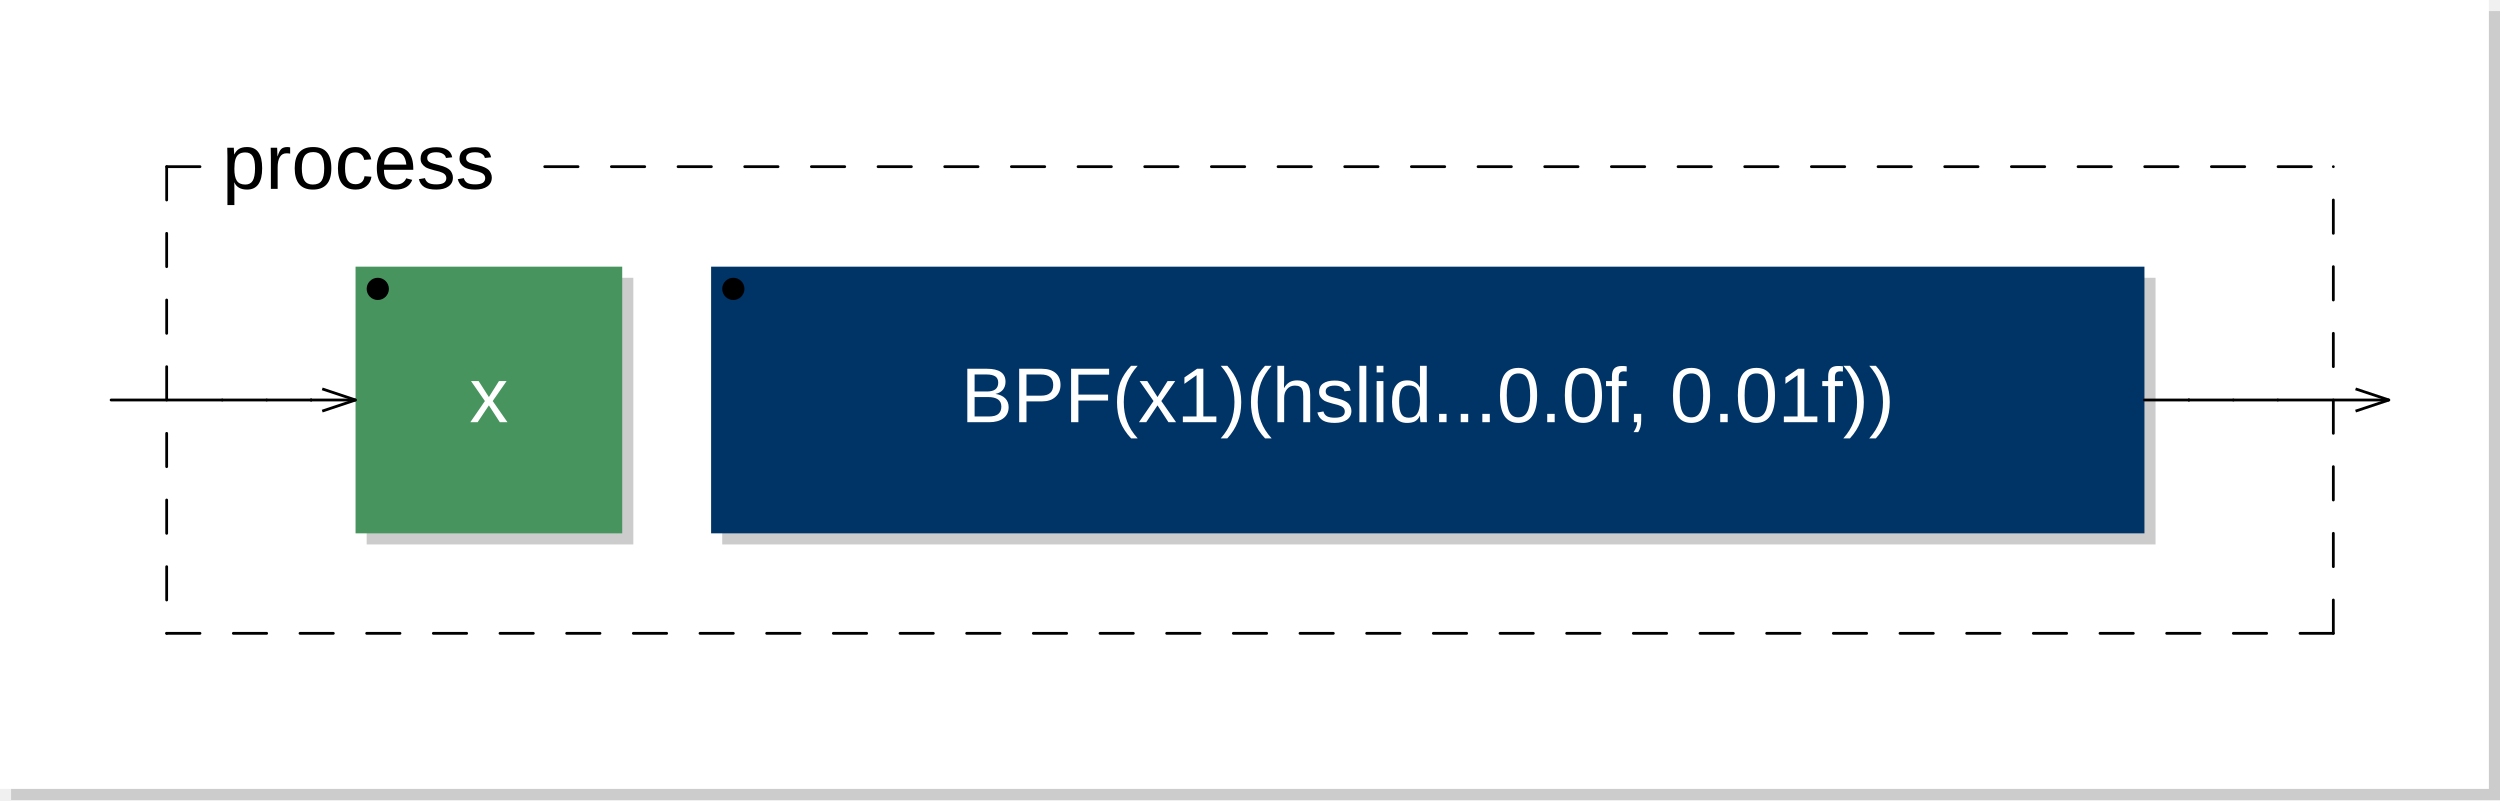
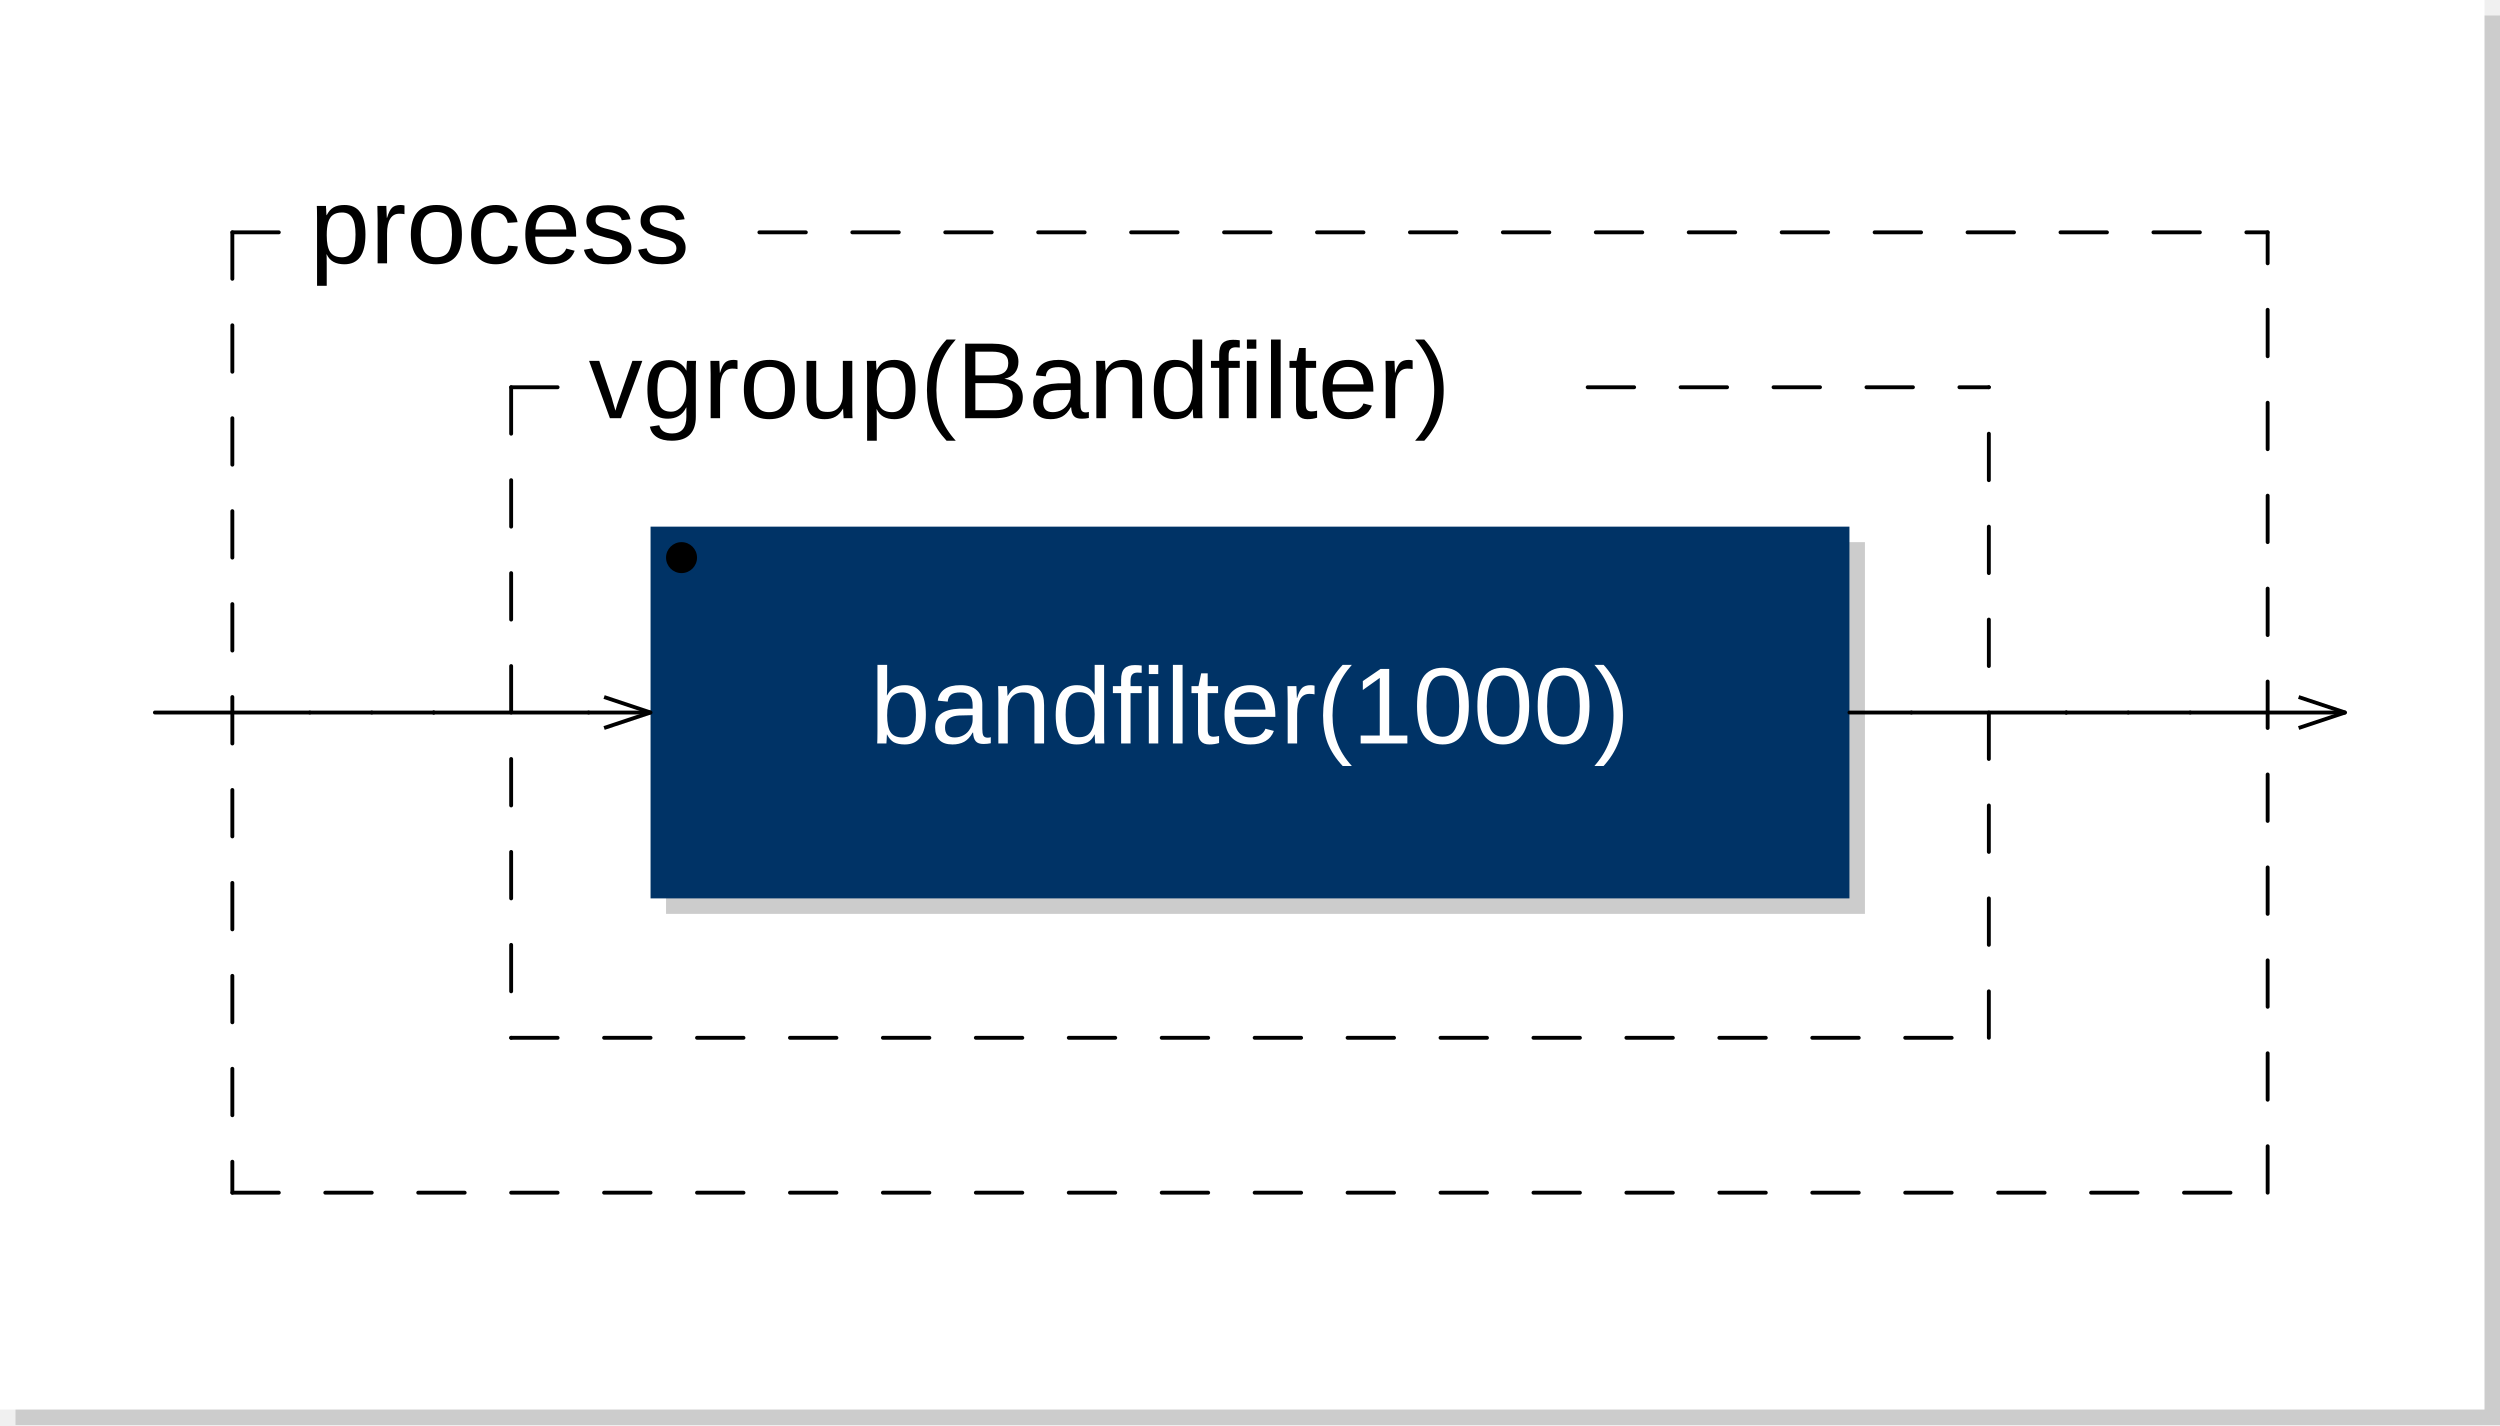
- <svg xmlns="http://www.w3.org/2000/svg" xmlns:xlink="http://www.w3.org/1999/xlink" viewBox="0 0 225 72" width="112.5mm" height="36mm" version="1.1">
-   <rect x="1" y="1" width="224" height="71" rx="0" ry="0" style="stroke:none;fill:#cccccc;" />
-   <rect x="0" y="0" width="224" height="71" rx="0" ry="0" style="stroke:none;fill:#ffffff;" />
+ <svg xmlns="http://www.w3.org/2000/svg" xmlns:xlink="http://www.w3.org/1999/xlink" viewBox="0 0 161.4 92" width="80.7mm" height="46mm" version="1.1">
+   <rect x="1" y="1" width="160.4" height="91" rx="0" ry="0" style="stroke:none;fill:#cccccc;" />
+   <rect x="0" y="0" width="160.4" height="91" rx="0" ry="0" style="stroke:none;fill:#ffffff;" />
  <text x="10" y="7" font-family="Arial" font-size="7" />
-   <rect x="33" y="25" width="24" height="24" rx="0" ry="0" style="stroke:none;fill:#cccccc;" />
-   <rect x="32" y="24" width="24" height="24" rx="0" ry="0" style="stroke:none;fill:#47945E;" />
-   <text x="44" y="38" font-family="Arial" font-size="7" text-anchor="middle" fill="#FFFFFF">x</text>
-   <circle cx="34" cy="26" r="1" />
-   <line x1="29" y1="35" x2="32" y2="36" transform="rotate(0,32,36)" style="stroke: black; stroke-width:0.25;" />
-   <line x1="29" y1="37" x2="32" y2="36" transform="rotate(0,32,36)" style="stroke: black; stroke-width:0.25;" />
-   <a xlink:href="BPF-0x7fa68e460290.svg">
-     <rect x="65" y="25" width="129" height="24" rx="0" ry="0" style="stroke:none;fill:#cccccc;" />
-     <rect x="64" y="24" width="129" height="24" rx="0" ry="0" style="stroke:none;fill:#003366;" />
+   <a xlink:href="bandfilter-0x7ff014360850.svg">
+     <rect x="43" y="35" width="77.4" height="24" rx="0" ry="0" style="stroke:none;fill:#cccccc;" />
+     <rect x="42" y="34" width="77.4" height="24" rx="0" ry="0" style="stroke:none;fill:#003366;" />
  </a>
-   <a xlink:href="BPF-0x7fa68e460290.svg">
-     <text x="128.5" y="38" font-family="Arial" font-size="7" text-anchor="middle" fill="#FFFFFF">BPF(x1)(hslid...0.0f, 0.01f))</text>
+   <a xlink:href="bandfilter-0x7ff014360850.svg">
+     <text x="80.7" y="48" font-family="Arial" font-size="7" text-anchor="middle" fill="#FFFFFF">bandfilter(1000)</text>
  </a>
-   <circle cx="66" cy="26" r="1" />
-   <line x1="15" y1="15" x2="15" y2="57" style="stroke: black; stroke-linecap:round; stroke-width:0.25; stroke-dasharray:3,3;" />
-   <line x1="15" y1="57" x2="210" y2="57" style="stroke: black; stroke-linecap:round; stroke-width:0.25; stroke-dasharray:3,3;" />
-   <line x1="210" y1="57" x2="210" y2="15" style="stroke: black; stroke-linecap:round; stroke-width:0.25; stroke-dasharray:3,3;" />
+   <circle cx="44" cy="36" r="1" />
+   <line x1="39" y1="45" x2="42" y2="46" transform="rotate(0,42,46)" style="stroke: black; stroke-width:0.25;" />
+   <line x1="39" y1="47" x2="42" y2="46" transform="rotate(0,42,46)" style="stroke: black; stroke-width:0.25;" />
+   <line x1="33" y1="25" x2="33" y2="67" style="stroke: black; stroke-linecap:round; stroke-width:0.25; stroke-dasharray:3,3;" />
+   <line x1="33" y1="67" x2="128.4" y2="67" style="stroke: black; stroke-linecap:round; stroke-width:0.25; stroke-dasharray:3,3;" />
+   <line x1="128.4" y1="67" x2="128.4" y2="25" style="stroke: black; stroke-linecap:round; stroke-width:0.25; stroke-dasharray:3,3;" />
+   <line x1="33" y1="25" x2="38" y2="25" style="stroke: black; stroke-linecap:round; stroke-width:0.25; stroke-dasharray:3,3;" />
+   <line x1="102.5" y1="25" x2="128.4" y2="25" style="stroke: black; stroke-linecap:round; stroke-width:0.25; stroke-dasharray:3,3;" />
+   <text x="38" y="27" font-family="Arial" font-size="7">vgroup(Bandfilter)</text>
+   <line x1="15" y1="15" x2="15" y2="77" style="stroke: black; stroke-linecap:round; stroke-width:0.25; stroke-dasharray:3,3;" />
+   <line x1="15" y1="77" x2="146.4" y2="77" style="stroke: black; stroke-linecap:round; stroke-width:0.25; stroke-dasharray:3,3;" />
+   <line x1="146.4" y1="77" x2="146.4" y2="15" style="stroke: black; stroke-linecap:round; stroke-width:0.25; stroke-dasharray:3,3;" />
  <line x1="15" y1="15" x2="20" y2="15" style="stroke: black; stroke-linecap:round; stroke-width:0.25; stroke-dasharray:3,3;" />
-   <line x1="49.025" y1="15" x2="210" y2="15" style="stroke: black; stroke-linecap:round; stroke-width:0.25; stroke-dasharray:3,3;" />
+   <line x1="49.025" y1="15" x2="146.4" y2="15" style="stroke: black; stroke-linecap:round; stroke-width:0.25; stroke-dasharray:3,3;" />
  <text x="20" y="17" font-family="Arial" font-size="7">process</text>
-   <line x1="212" y1="35" x2="215" y2="36" transform="rotate(0,215,36)" style="stroke: black; stroke-width:0.25;" />
-   <line x1="212" y1="37" x2="215" y2="36" transform="rotate(0,215,36)" style="stroke: black; stroke-width:0.25;" />
-   <line x1="10" y1="36" x2="20" y2="36" style="stroke:black; stroke-linecap:round; stroke-width:0.25;" />
-   <line x1="20" y1="36" x2="24" y2="36" style="stroke:black; stroke-linecap:round; stroke-width:0.25;" />
-   <line x1="24" y1="36" x2="28" y2="36" style="stroke:black; stroke-linecap:round; stroke-width:0.25;" />
-   <line x1="28" y1="36" x2="28" y2="36" style="stroke:black; stroke-linecap:round; stroke-width:0.25;" />
-   <line x1="28" y1="36" x2="32" y2="36" style="stroke:black; stroke-linecap:round; stroke-width:0.25;" />
-   <line x1="193" y1="36" x2="197" y2="36" style="stroke:black; stroke-linecap:round; stroke-width:0.25;" />
-   <line x1="197" y1="36" x2="197" y2="36" style="stroke:black; stroke-linecap:round; stroke-width:0.25;" />
-   <line x1="197" y1="36" x2="201" y2="36" style="stroke:black; stroke-linecap:round; stroke-width:0.25;" />
-   <line x1="201" y1="36" x2="205" y2="36" style="stroke:black; stroke-linecap:round; stroke-width:0.25;" />
-   <line x1="205" y1="36" x2="215" y2="36" style="stroke:black; stroke-linecap:round; stroke-width:0.25;" />
+   <line x1="148.4" y1="45" x2="151.4" y2="46" transform="rotate(0,151.4,46)" style="stroke: black; stroke-width:0.25;" />
+   <line x1="148.4" y1="47" x2="151.4" y2="46" transform="rotate(0,151.4,46)" style="stroke: black; stroke-width:0.25;" />
+   <line x1="10" y1="46" x2="20" y2="46" style="stroke:black; stroke-linecap:round; stroke-width:0.25;" />
+   <line x1="20" y1="46" x2="24" y2="46" style="stroke:black; stroke-linecap:round; stroke-width:0.25;" />
+   <line x1="24" y1="46" x2="28" y2="46" style="stroke:black; stroke-linecap:round; stroke-width:0.25;" />
+   <line x1="28" y1="46" x2="28" y2="46" style="stroke:black; stroke-linecap:round; stroke-width:0.25;" />
+   <line x1="28" y1="46" x2="38" y2="46" style="stroke:black; stroke-linecap:round; stroke-width:0.25;" />
+   <line x1="38" y1="46" x2="42" y2="46" style="stroke:black; stroke-linecap:round; stroke-width:0.25;" />
+   <line x1="119.4" y1="46" x2="123.4" y2="46" style="stroke:black; stroke-linecap:round; stroke-width:0.25;" />
+   <line x1="123.4" y1="46" x2="133.4" y2="46" style="stroke:black; stroke-linecap:round; stroke-width:0.25;" />
+   <line x1="133.4" y1="46" x2="133.4" y2="46" style="stroke:black; stroke-linecap:round; stroke-width:0.25;" />
+   <line x1="133.4" y1="46" x2="137.4" y2="46" style="stroke:black; stroke-linecap:round; stroke-width:0.25;" />
+   <line x1="137.4" y1="46" x2="141.4" y2="46" style="stroke:black; stroke-linecap:round; stroke-width:0.25;" />
+   <line x1="141.4" y1="46" x2="151.4" y2="46" style="stroke:black; stroke-linecap:round; stroke-width:0.25;" />
</svg>
